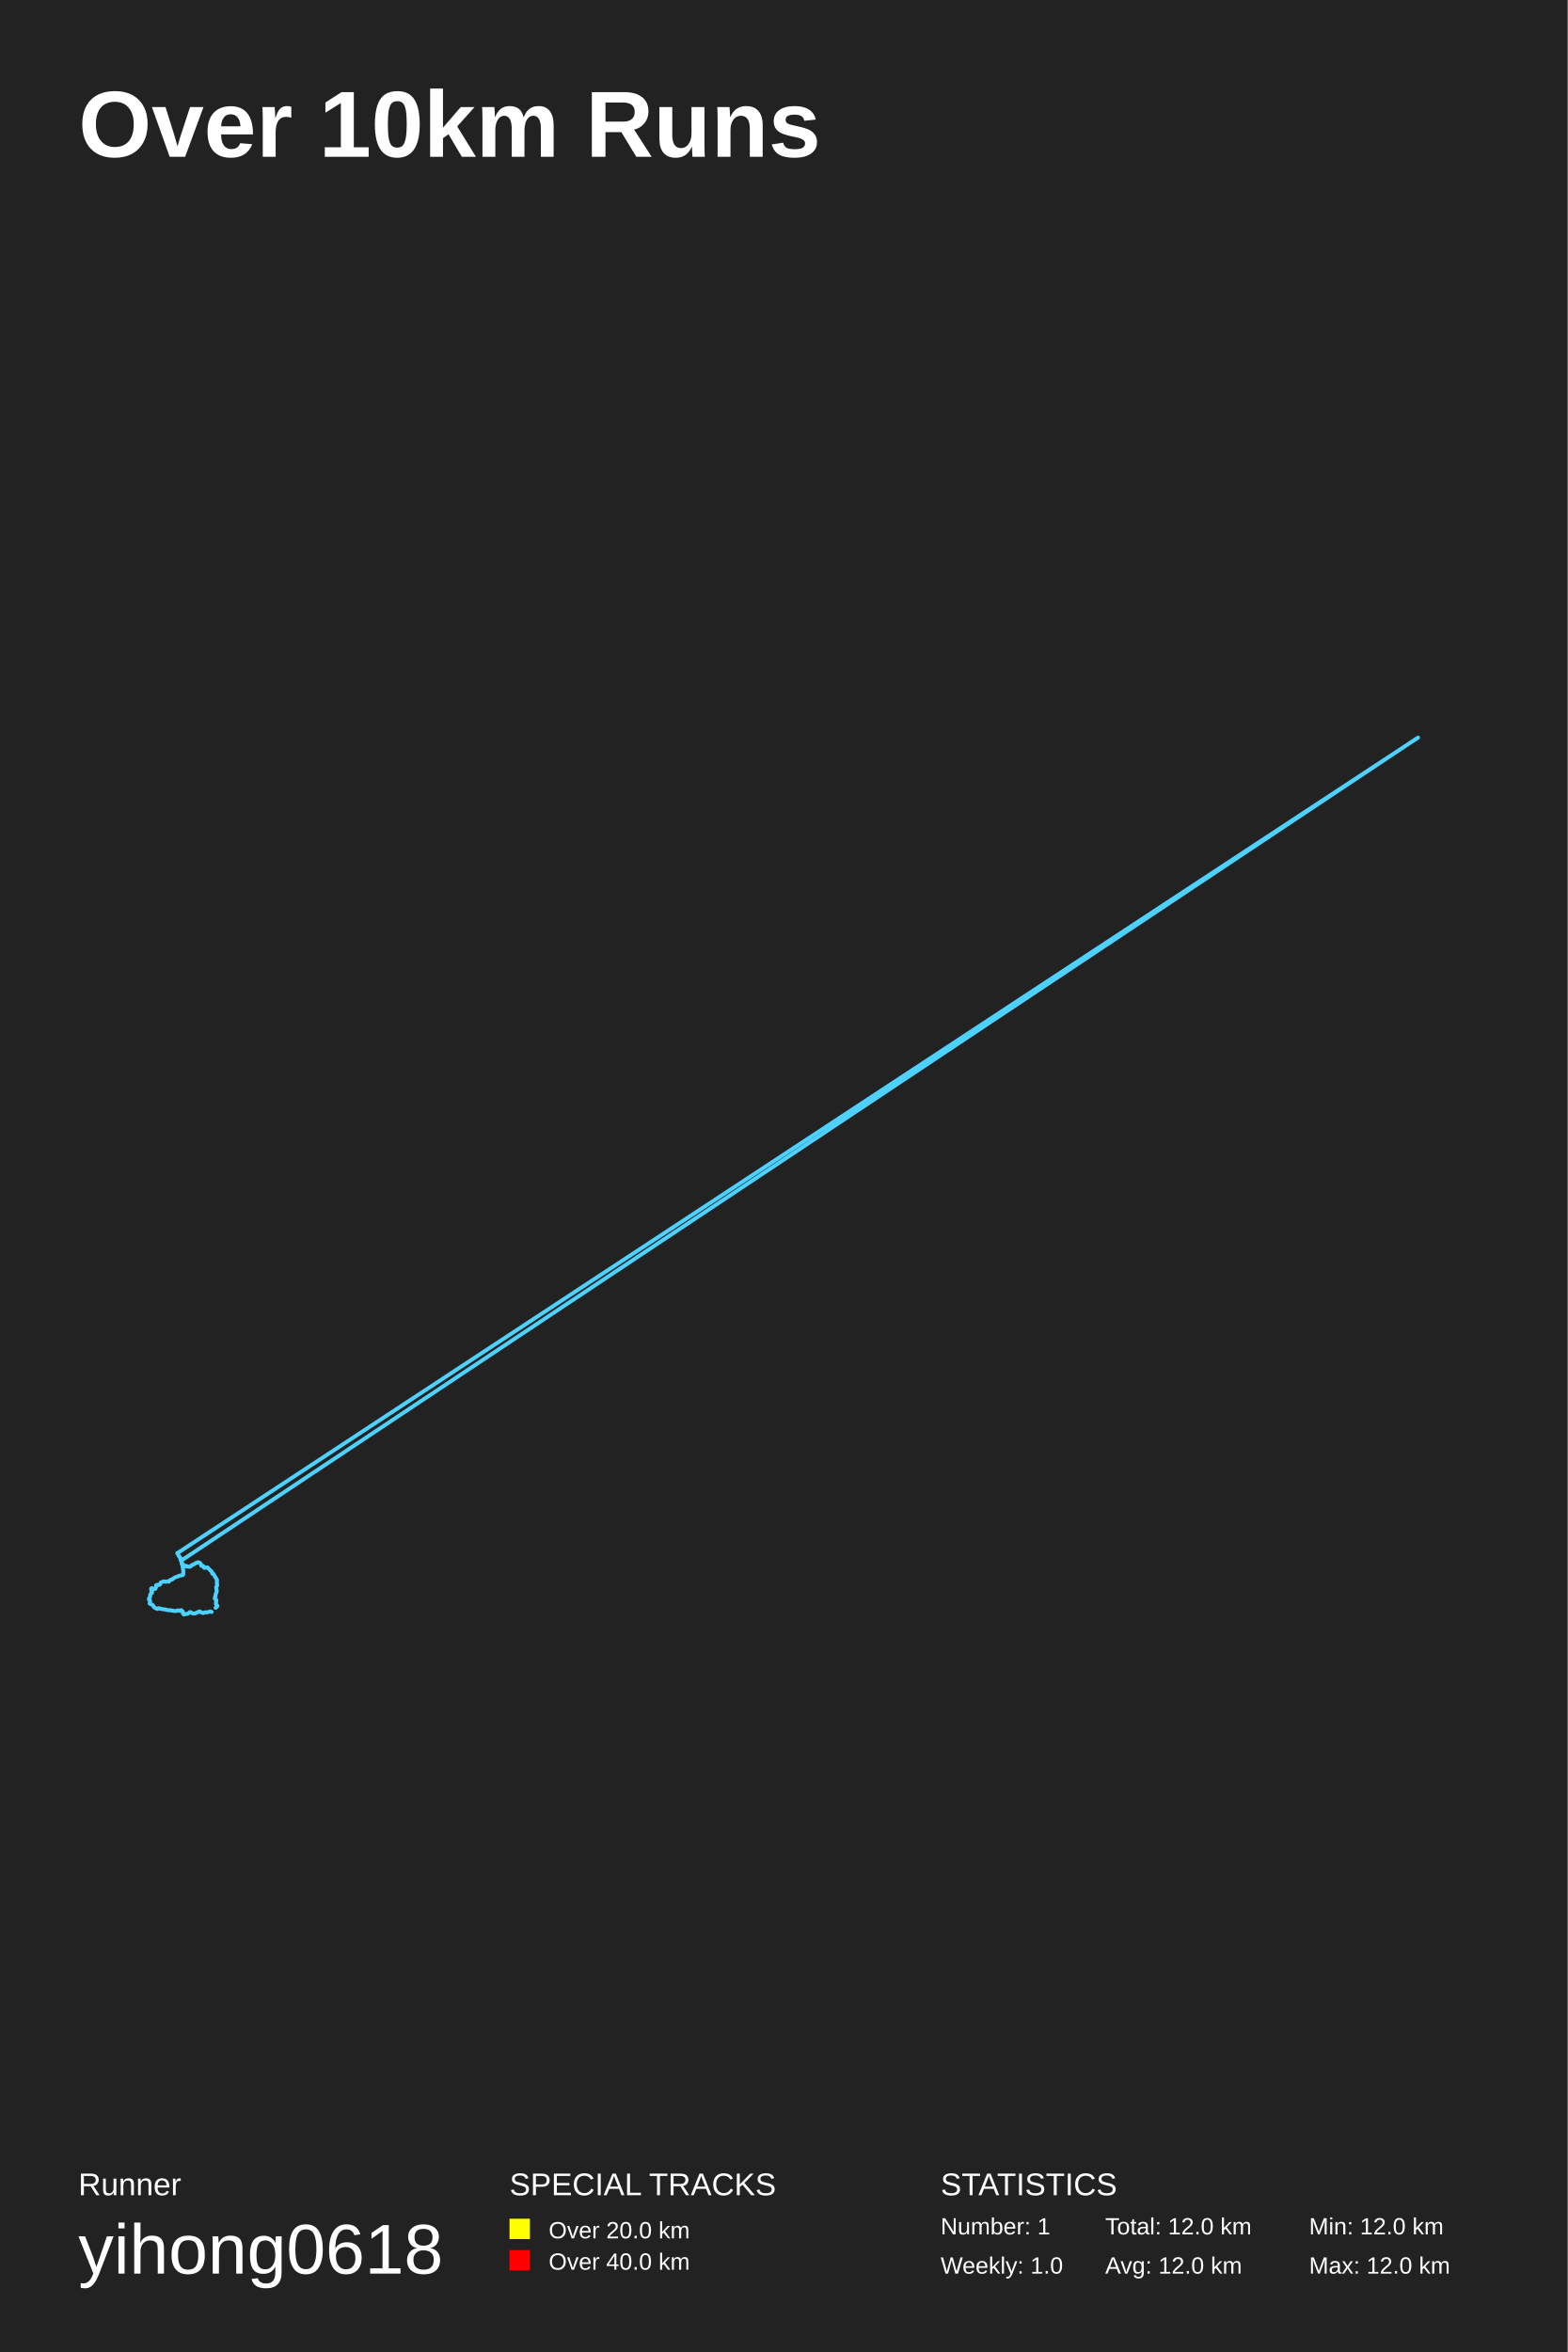
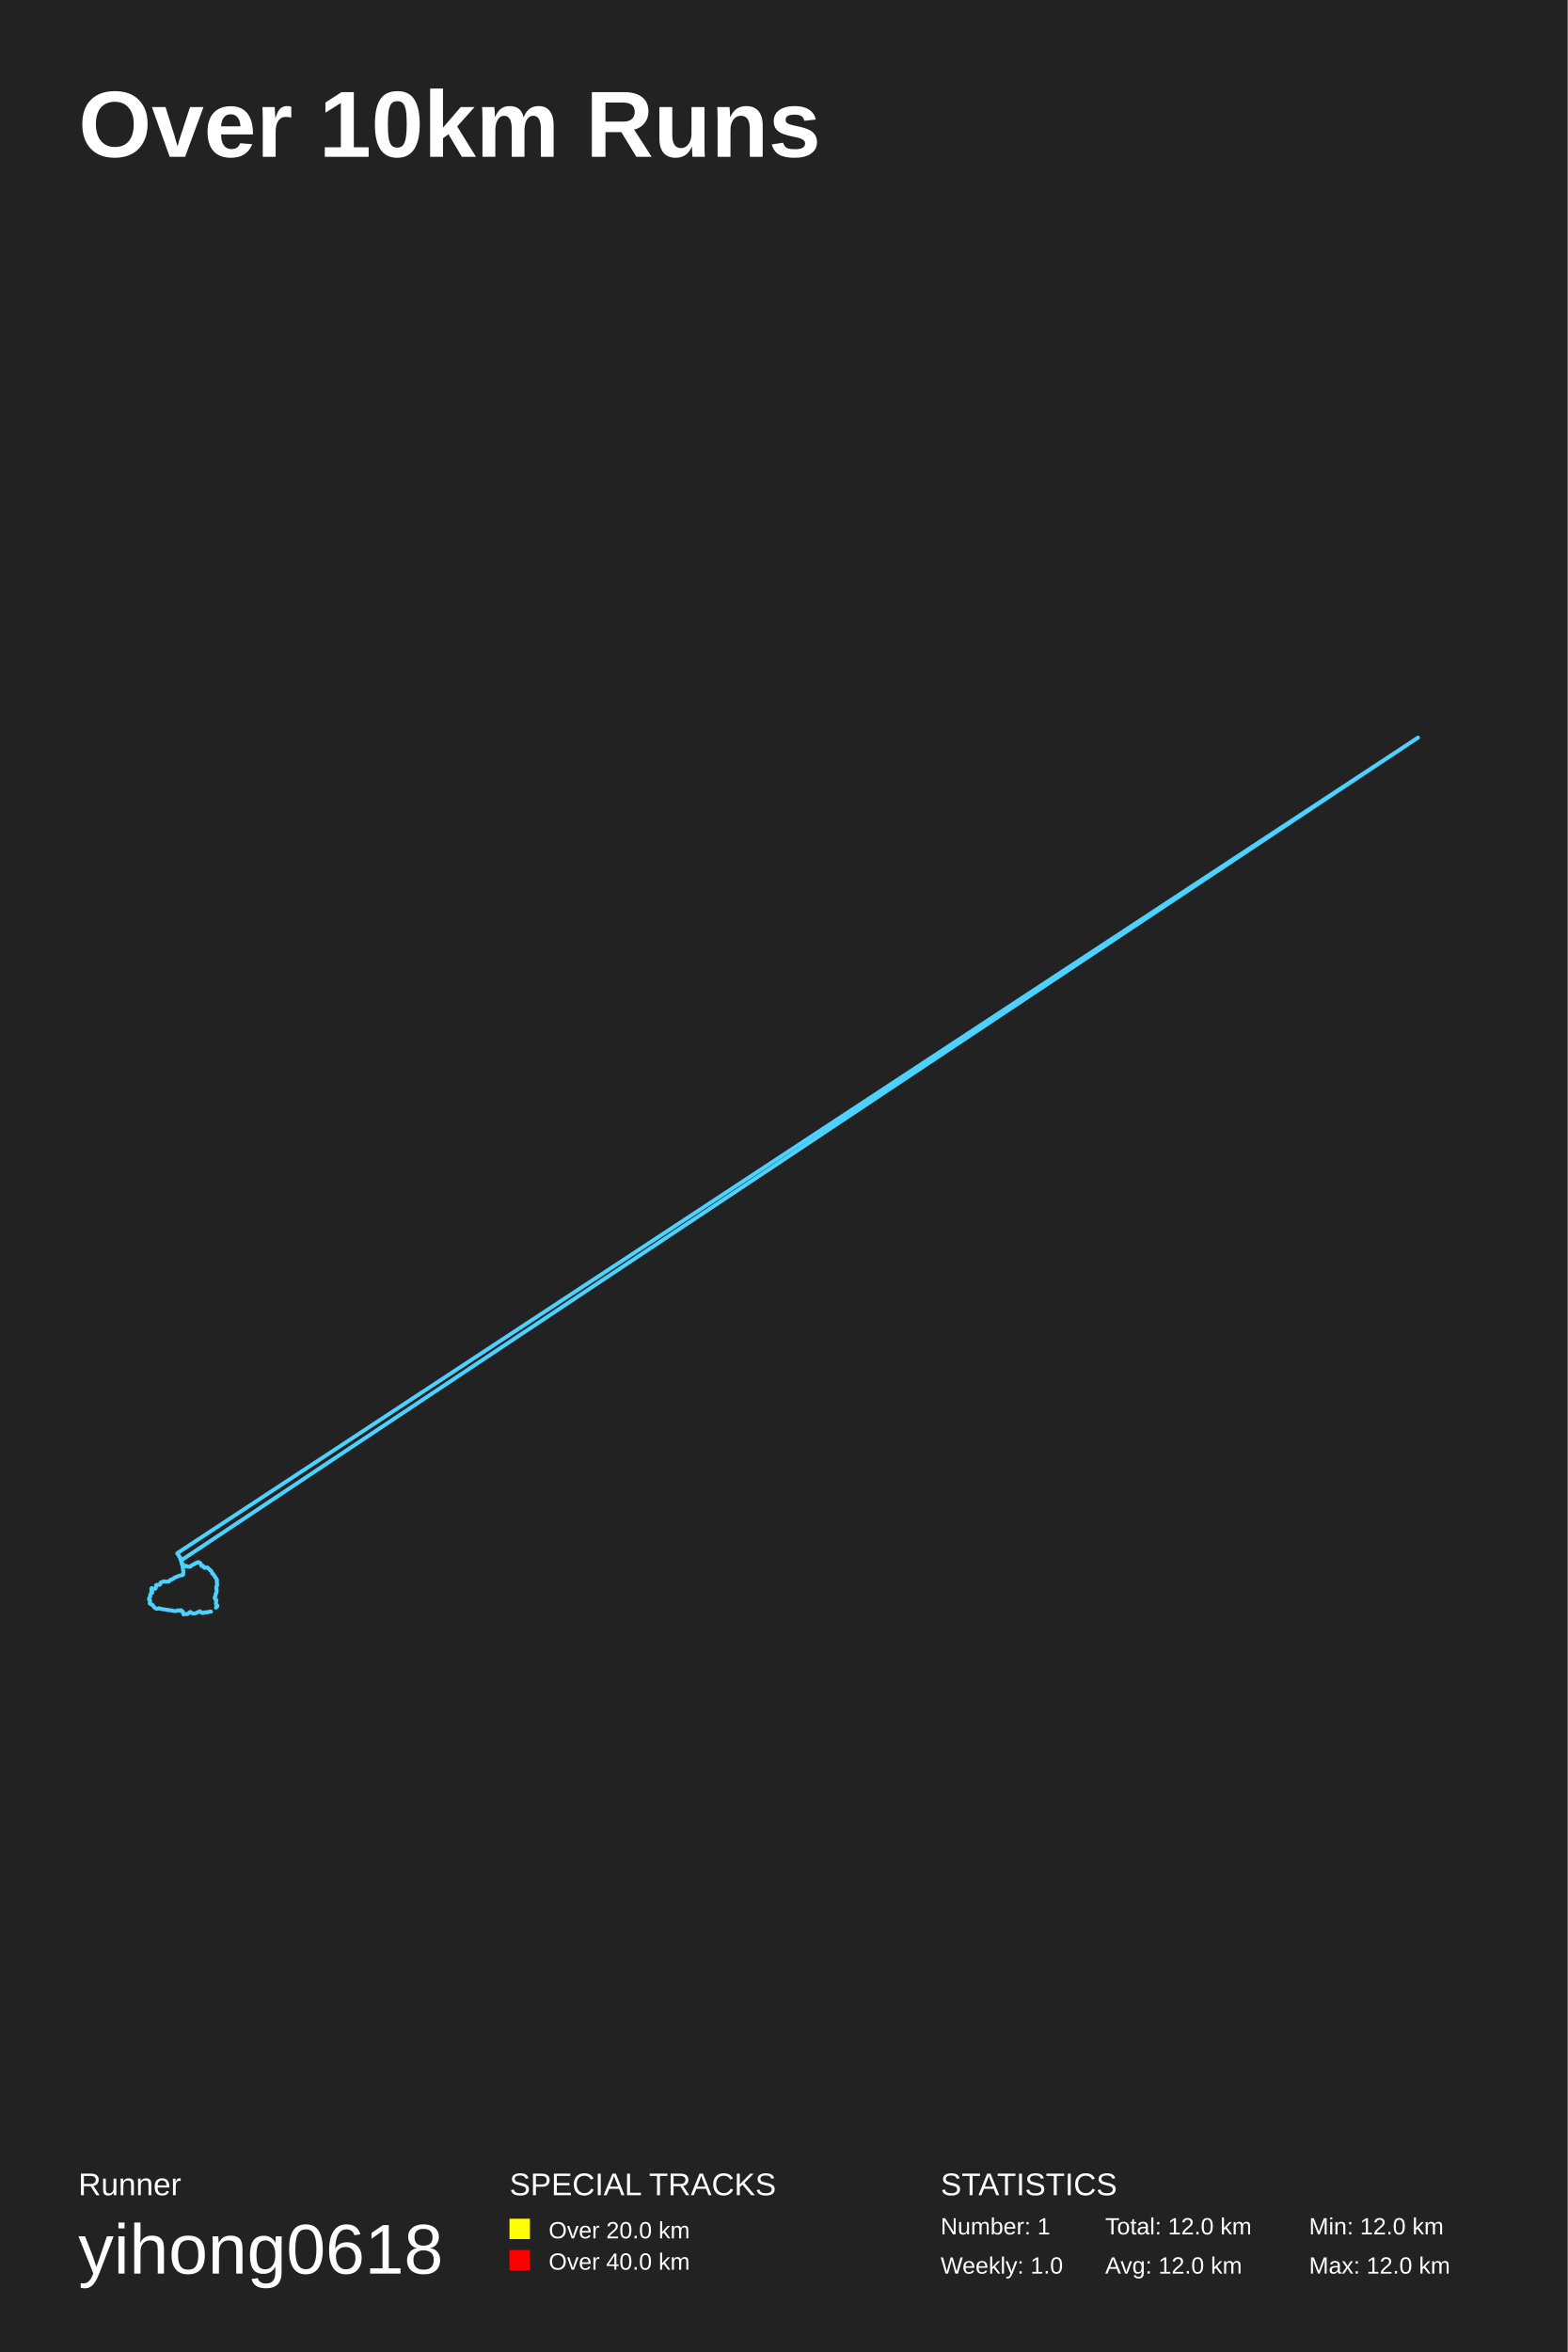
<svg xmlns="http://www.w3.org/2000/svg" baseProfile="full" height="300mm" version="1.1" viewBox="0,0,200,300" width="200mm">
  <defs />
  <rect fill="#222222" height="300" width="200" x="0" y="0" />
  <text fill="#FFFFFF" style="font-size:12px; font-family:Arial; font-weight:bold;" x="10" y="20">Over 10km Runs</text>
  <text fill="#FFFFFF" style="font-size:4px; font-family:Arial" x="10" y="280">Runner</text>
  <text fill="#FFFFFF" style="font-size:9px; font-family:Arial" x="10" y="290">yihong0618</text>
  <text fill="#FFFFFF" style="font-size:4px; font-family:Arial" x="65" y="280">SPECIAL TRACKS</text>
  <rect fill="yellow" height="2.6" width="2.6" x="65" y="283" />
  <text fill="#FFFFFF" style="font-size:3px; font-family:Arial" x="70" y="285.5">Over 20.0 km</text>
  <rect fill="red" height="2.6" width="2.6" x="65" y="287" />
  <text fill="#FFFFFF" style="font-size:3px; font-family:Arial" x="70" y="289.5">Over 40.0 km</text>
  <text fill="#FFFFFF" style="font-size:4px; font-family:Arial" x="120" y="280">STATISTICS</text>
  <text fill="#FFFFFF" style="font-size:3px; font-family:Arial" x="120" y="285">Number: 1</text>
  <text fill="#FFFFFF" style="font-size:3px; font-family:Arial" x="120" y="290">Weekly: 1.0</text>
  <text fill="#FFFFFF" style="font-size:3px; font-family:Arial" x="141" y="285">Total: 12.0 km</text>
  <text fill="#FFFFFF" style="font-size:3px; font-family:Arial" x="141" y="290">Avg: 12.0 km</text>
  <text fill="#FFFFFF" style="font-size:3px; font-family:Arial" x="167" y="285">Min: 12.0 km</text>
  <text fill="#FFFFFF" style="font-size:3px; font-family:Arial" x="167" y="290">Max: 12.0 km</text>
-   <polyline fill="none" opacity="1" points="27.504,205.073 27.58,205.02 27.671,204.941 27.718,204.878 27.718,204.804 27.671,204.736 27.585,204.683 27.566,204.588 27.533,204.472 27.566,204.404 27.58,204.33 27.571,204.23 27.609,204.125 27.571,204.041 27.485,204.009 27.476,203.956 27.405,203.904 27.405,203.793 27.443,203.651 27.5,203.593 27.5,203.487 27.504,203.377 27.542,203.266 27.604,203.166 27.623,203.066 27.633,202.971 27.656,202.876 27.623,202.797 27.628,202.708 27.604,202.639 27.595,202.566 27.58,202.439 27.647,202.323 27.699,202.244 27.699,202.155 27.68,202.049 27.661,201.949 27.675,201.844 27.661,201.728 27.685,201.544 27.666,201.491 27.205,200.722 27.157,200.738 27.081,200.722 27.072,200.648 27.039,200.58 27.029,200.511 27.005,200.506 26.982,200.437 26.958,200.39 26.906,200.358 26.849,200.311 26.801,200.279 26.763,200.248 26.725,200.195 26.678,200.132 26.602,200.063 26.516,200 26.469,199.921 26.431,199.916 26.359,199.932 26.274,199.953 26.198,199.974 26.112,199.984 26.036,199.969 25.998,199.89 25.97,199.805 25.932,199.747 25.87,199.721 25.775,199.737 25.704,199.731 25.713,199.689 25.708,199.674 25.742,199.679 25.713,199.7 25.694,199.721 25.685,199.71 25.666,199.7 25.685,199.7 25.67,199.721 25.685,199.705 25.685,199.7 25.699,199.674 25.699,199.679 25.637,199.584 25.618,199.521 25.609,199.468 25.566,199.4 25.542,199.379 25.528,199.363 25.466,199.336 25.423,199.294 25.362,199.294 25.305,199.273 25.286,199.263 25.257,199.268 25.243,199.268 25.176,199.305 25.115,199.331 25.072,199.357 25.029,199.342 24.977,199.373 24.934,199.405 24.863,199.436 24.829,199.489 24.782,199.51 24.753,199.51 24.706,199.547 24.654,199.547 24.587,199.595 24.521,199.626 24.445,199.647 24.383,199.726 24.326,199.795 24.25,199.837 24.164,199.842 24.131,199.826 24.036,199.842 23.979,199.826 23.941,199.821 23.965,199.8 23.965,199.8 23.965,199.821 23.96,199.811 23.917,199.816 23.884,199.774 23.822,199.747 23.794,199.747 23.723,199.805 23.68,199.731 23.618,199.726 23.547,199.758 23.485,199.679 23.437,199.616 23.395,199.595 23.357,199.558 23.347,199.568 23.342,199.542 23.285,199.479 23.243,199.431 23.19,199.447 23.2,199.447 23.2,199.442 23.171,199.415 23.176,199.352 23.2,199.284 23.2,199.242 23.152,199.199 23.119,199.131 23.105,199.099 23.076,199.047 23.053,198.994 23.029,198.915 23.01,198.831 23.01,198.688 22.948,198.641 22.901,198.578 22.882,198.52 22.81,198.478 22.801,198.43 22.772,198.351 22.725,198.283 22.682,198.22 22.677,198.167 22.663,198.167 22.625,198.162 22.63,198.167 22.644,198.177 22.639,198.167 22.63,198.162 22.644,198.167 22.644,198.156 22.658,198.162 22.706,198.077 22.692,198.088 22.687,198.13 22.616,198.098 22.63,198.109 22.62,198.109 22.616,198.125 22.625,198.114 22.63,198.114 22.625,198.109 22.63,198.104 22.635,198.098 22.639,198.104 22.644,198.098 180.91,94.084 180.815,94.142 180.815,94.142 180.815,94.142 180.815,94.142 180.815,94.142 180.724,94.2 180.629,94.259 23.105,199.073 23.138,199.178 23.186,199.231 23.181,199.31 23.176,199.4 23.186,199.494 23.224,199.573 23.271,199.642 23.304,199.731 23.295,199.826 23.314,199.932 23.333,200.084 23.361,200.195 23.376,200.322 23.38,200.395 23.38,200.511 23.38,200.643 23.371,200.743 23.38,200.811 23.342,200.89 23.209,200.938 23.076,200.933 22.986,200.975 22.872,200.985 22.782,201.027 22.658,201.085 22.568,201.117 22.468,201.149 22.387,201.175 22.316,201.222 22.231,201.264 22.14,201.312 22.093,201.343 22.064,201.391 22.05,201.401 22.05,201.396 22.017,201.422 21.979,201.465 21.912,201.48 21.822,201.48 21.751,201.517 21.684,201.575 21.627,201.596 21.604,201.644 21.561,201.733 21.485,201.744 21.418,201.717 21.337,201.717 21.238,201.744 21.171,201.749 21.086,201.749 21.014,201.717 20.948,201.702 20.867,201.717 20.805,201.739 20.758,201.749 20.691,201.791 20.625,201.812 20.558,201.833 20.492,201.86 20.459,201.928 20.43,202.007 20.444,202.065 20.402,202.107 20.368,202.118 20.345,202.149 20.311,202.149 20.245,202.165 20.159,202.16 20.093,202.139 19.998,202.165 19.926,202.186 19.917,202.207 19.931,202.244 19.926,202.313 19.922,202.371 19.898,202.402 19.903,202.434 19.888,202.481 19.865,202.518 19.855,202.587 19.789,202.666 19.694,202.645 19.641,202.676 19.594,202.692 19.513,202.729 19.451,202.734 19.437,202.713 19.39,202.676 19.366,202.687 19.342,202.66 19.318,202.629 19.328,202.624 19.371,202.566 19.361,202.56 19.356,202.602 19.328,202.608 19.266,202.645 19.328,202.75 19.299,202.882 19.333,203.003 19.404,203.087 19.39,203.177 19.299,203.203 19.223,203.303 19.152,203.424 19.157,203.556 19.162,203.656 19.071,203.782 19.005,203.893 19.005,204.046 19.095,204.077 19.147,204.156 19.133,204.214 19.152,204.299 19.114,204.399 19.086,204.536 19.19,204.578 19.257,204.63 19.375,204.667 19.47,204.715 19.561,204.831 19.599,204.941 19.708,205.047 19.85,205.131 19.988,205.178 20.097,205.226 20.216,205.126 20.354,205.141 20.478,205.21 20.63,205.226 20.767,205.252 20.91,205.263 21.01,205.284 21.095,205.278 21.176,205.342 21.285,205.342 21.395,205.342 21.485,205.378 21.608,205.394 21.727,205.384 21.827,205.394 21.931,205.436 22.026,205.436 22.15,205.473 22.273,205.479 22.411,205.489 22.544,205.473 22.644,205.415 22.73,205.4 22.834,205.447 22.953,205.479 23.043,205.41 23.124,205.368 23.162,205.468 23.295,205.531 23.352,205.658 23.333,205.789 23.404,205.837 23.447,205.937 23.542,205.847 23.708,205.879 23.841,205.853 23.989,205.821 24.107,205.716 24.217,205.631 24.373,205.652 24.464,205.737 24.578,205.8 24.739,205.8 24.887,205.805 24.972,205.752 25.086,205.71 25.2,205.637 25.333,205.626 25.442,205.531 25.518,205.558 25.632,205.626 25.732,205.694 25.832,205.716 25.936,205.747 26.022,205.705 26.108,205.668 26.231,205.642 26.374,205.668 26.478,205.642 26.597,205.605 26.678,205.584 26.763,205.558 26.868,205.552 26.996,205.61" stroke="#4DD2FF" stroke-dasharray="none" stroke-linecap="round" stroke-linejoin="round" stroke-width="0.5" />
+   <polyline fill="none" opacity="1" points="27.547,205.062 27.628,204.962 27.694,204.915 27.728,204.846 27.718,204.773 27.633,204.715 27.576,204.652 27.547,204.536 27.552,204.446 27.566,204.362 27.576,204.293 27.58,204.177 27.618,204.088 27.514,204.025 27.476,203.988 27.452,203.935 27.39,203.851 27.409,203.693 27.462,203.635 27.509,203.545 27.5,203.435 27.509,203.319 27.58,203.203 27.618,203.134 27.623,203.019 27.647,202.94 27.642,202.845 27.618,202.76 27.628,202.676 27.595,202.618 27.604,202.523 27.59,202.408 27.671,202.292 27.699,202.192 27.699,202.113 27.671,202.007 27.671,201.902 27.671,201.791 27.666,201.67 27.675,201.512 27.671,201.48 27.172,200.738 27.119,200.727 27.062,200.69 27.053,200.606 27.024,200.548 27.015,200.506 27.001,200.485 26.972,200.416 26.929,200.374 26.882,200.316 26.83,200.3 26.787,200.248 26.754,200.227 26.701,200.163 26.649,200.121 26.549,200.037 26.507,199.958 26.435,199.932 26.402,199.921 26.312,199.953 26.236,199.963 26.169,199.979 26.079,199.979 26.017,199.921 25.989,199.842 25.946,199.795 25.913,199.731 25.822,199.726 25.742,199.758 25.699,199.705 25.699,199.695 25.718,199.679 25.713,199.684 25.723,199.674 25.694,199.695 25.68,199.7 25.675,199.71 25.689,199.7 25.694,199.71 25.675,199.7 25.699,199.689 25.699,199.689 25.68,199.642 25.623,199.563 25.623,199.51 25.599,199.436 25.566,199.389 25.547,199.373 25.509,199.347 25.447,199.31 25.4,199.278 25.343,199.3 25.29,199.263 25.267,199.268 25.267,199.257 25.2,199.278 25.143,199.31 25.1,199.342 25.058,199.368 24.996,199.357 24.967,199.384 24.91,199.421 24.848,199.447 24.82,199.494 24.772,199.505 24.734,199.521 24.677,199.558 24.639,199.563 24.563,199.61 24.492,199.642 24.416,199.679 24.354,199.753 24.288,199.837 24.212,199.842 24.155,199.832 24.098,199.842 24.008,199.826 23.951,199.826 23.96,199.811 23.965,199.8 23.965,199.816 23.951,199.805 23.946,199.832 23.913,199.805 23.851,199.753 23.808,199.742 23.77,199.779 23.699,199.774 23.661,199.721 23.585,199.753 23.528,199.726 23.471,199.652 23.428,199.6 23.366,199.579 23.357,199.558 23.342,199.552 23.319,199.516 23.266,199.452 23.209,199.436 23.19,199.458 23.195,199.452 23.19,199.431 23.167,199.389 23.186,199.315 23.2,199.263 23.186,199.21 23.133,199.168 23.114,199.12 23.091,199.068 23.053,199.026 23.043,198.968 23.019,198.889 23.005,198.804 22.991,198.652 22.924,198.615 22.891,198.551 22.839,198.515 22.81,198.462 22.806,198.393 22.758,198.325 22.696,198.251 22.677,198.188 22.658,198.156 22.635,198.156 22.625,198.172 22.644,198.172 22.644,198.177 22.63,198.167 22.644,198.162 22.639,198.162 22.649,198.167 22.682,198.125 22.701,198.088 22.692,198.088 22.654,198.109 22.639,198.104 22.625,198.114 22.62,198.109 22.62,198.119 22.625,198.114 22.625,198.109 22.63,198.109 22.63,198.098 22.63,198.104 22.639,198.104 22.635,198.098 180.91,94.084 180.815,94.142 180.815,94.142 180.815,94.142 180.815,94.142 180.739,94.185 180.724,94.2 23.091,199.047 23.124,199.115 23.162,199.194 23.186,199.268 23.176,199.363 23.19,199.447 23.2,199.531 23.247,199.6 23.281,199.674 23.304,199.784 23.3,199.9 23.323,199.979 23.338,200.132 23.361,200.258 23.376,200.358 23.395,200.443 23.385,200.58 23.366,200.696 23.38,200.775 23.371,200.843 23.285,200.917 23.148,200.922 23.034,200.954 22.929,200.975 22.829,201.006 22.734,201.043 22.616,201.096 22.52,201.127 22.425,201.164 22.354,201.201 22.273,201.238 22.188,201.28 22.107,201.333 22.079,201.38 22.05,201.407 22.05,201.401 22.041,201.407 21.998,201.438 21.936,201.47 21.879,201.486 21.789,201.491 21.727,201.538 21.656,201.586 21.618,201.617 21.589,201.681 21.532,201.739 21.447,201.733 21.385,201.712 21.299,201.728 21.209,201.749 21.128,201.76 21.057,201.739 20.986,201.696 20.9,201.702 20.829,201.733 20.791,201.739 20.734,201.76 20.672,201.802 20.592,201.818 20.506,201.844 20.473,201.891 20.44,201.97 20.425,202.028 20.44,202.091 20.397,202.118 20.354,202.139 20.326,202.155 20.283,202.149 20.212,202.17 20.131,202.149 20.059,202.139 19.964,202.17 19.907,202.197 19.926,202.223 19.936,202.276 19.922,202.344 19.917,202.376 19.893,202.418 19.888,202.444 19.888,202.487 19.865,202.55 19.827,202.624 19.741,202.66 19.665,202.655 19.603,202.687 19.556,202.692 19.494,202.75 19.428,202.729 19.413,202.697 19.371,202.676 19.366,202.676 19.342,202.634 19.318,202.629 19.352,202.602 19.361,202.555 19.38,202.566 19.342,202.613 19.304,202.624 19.299,202.703 19.333,202.797 19.309,202.945 19.366,203.04 19.428,203.134 19.352,203.192 19.252,203.24 19.185,203.356 19.152,203.493 19.176,203.593 19.128,203.709 19.038,203.825 19.01,203.94 19.033,204.088 19.124,204.104 19.162,204.183 19.133,204.256 19.138,204.341 19.1,204.472 19.124,204.557 19.204,204.604 19.314,204.646 19.418,204.688 19.523,204.773 19.565,204.883 19.637,204.978 19.755,205.078 19.893,205.168 20.031,205.199 20.14,205.189 20.292,205.126 20.406,205.168 20.544,205.21 20.682,205.241 20.82,205.263 20.967,205.273 21.01,205.284 21.138,205.31 21.228,205.331 21.333,205.347 21.433,205.347 21.537,205.378 21.651,205.394 21.779,205.389 21.893,205.41 21.974,205.436 22.088,205.463 22.202,205.479 22.326,205.489 22.463,205.489 22.587,205.442 22.687,205.389 22.772,205.421 22.891,205.457 23.015,205.452 23.072,205.378 23.133,205.415 23.224,205.484 23.333,205.584 23.323,205.716 23.395,205.81 23.423,205.926 23.475,205.884 23.623,205.847 23.77,205.9 23.922,205.868 24.055,205.779 24.16,205.673 24.288,205.605 24.411,205.694 24.497,205.763 24.654,205.8 24.839,205.8 24.92,205.779 25.02,205.742 25.143,205.684 25.267,205.637 25.395,205.589 25.485,205.515 25.575,205.589 25.68,205.642 25.765,205.731 25.884,205.726 25.974,205.731 26.051,205.679 26.165,205.652 26.298,205.642 26.431,205.679 26.526,205.626 26.64,205.589 26.711,205.568 26.801,205.547 26.925,205.563" stroke="#4DD2FF" stroke-dasharray="none" stroke-linecap="round" stroke-linejoin="round" stroke-width="0.5" />
</svg>
